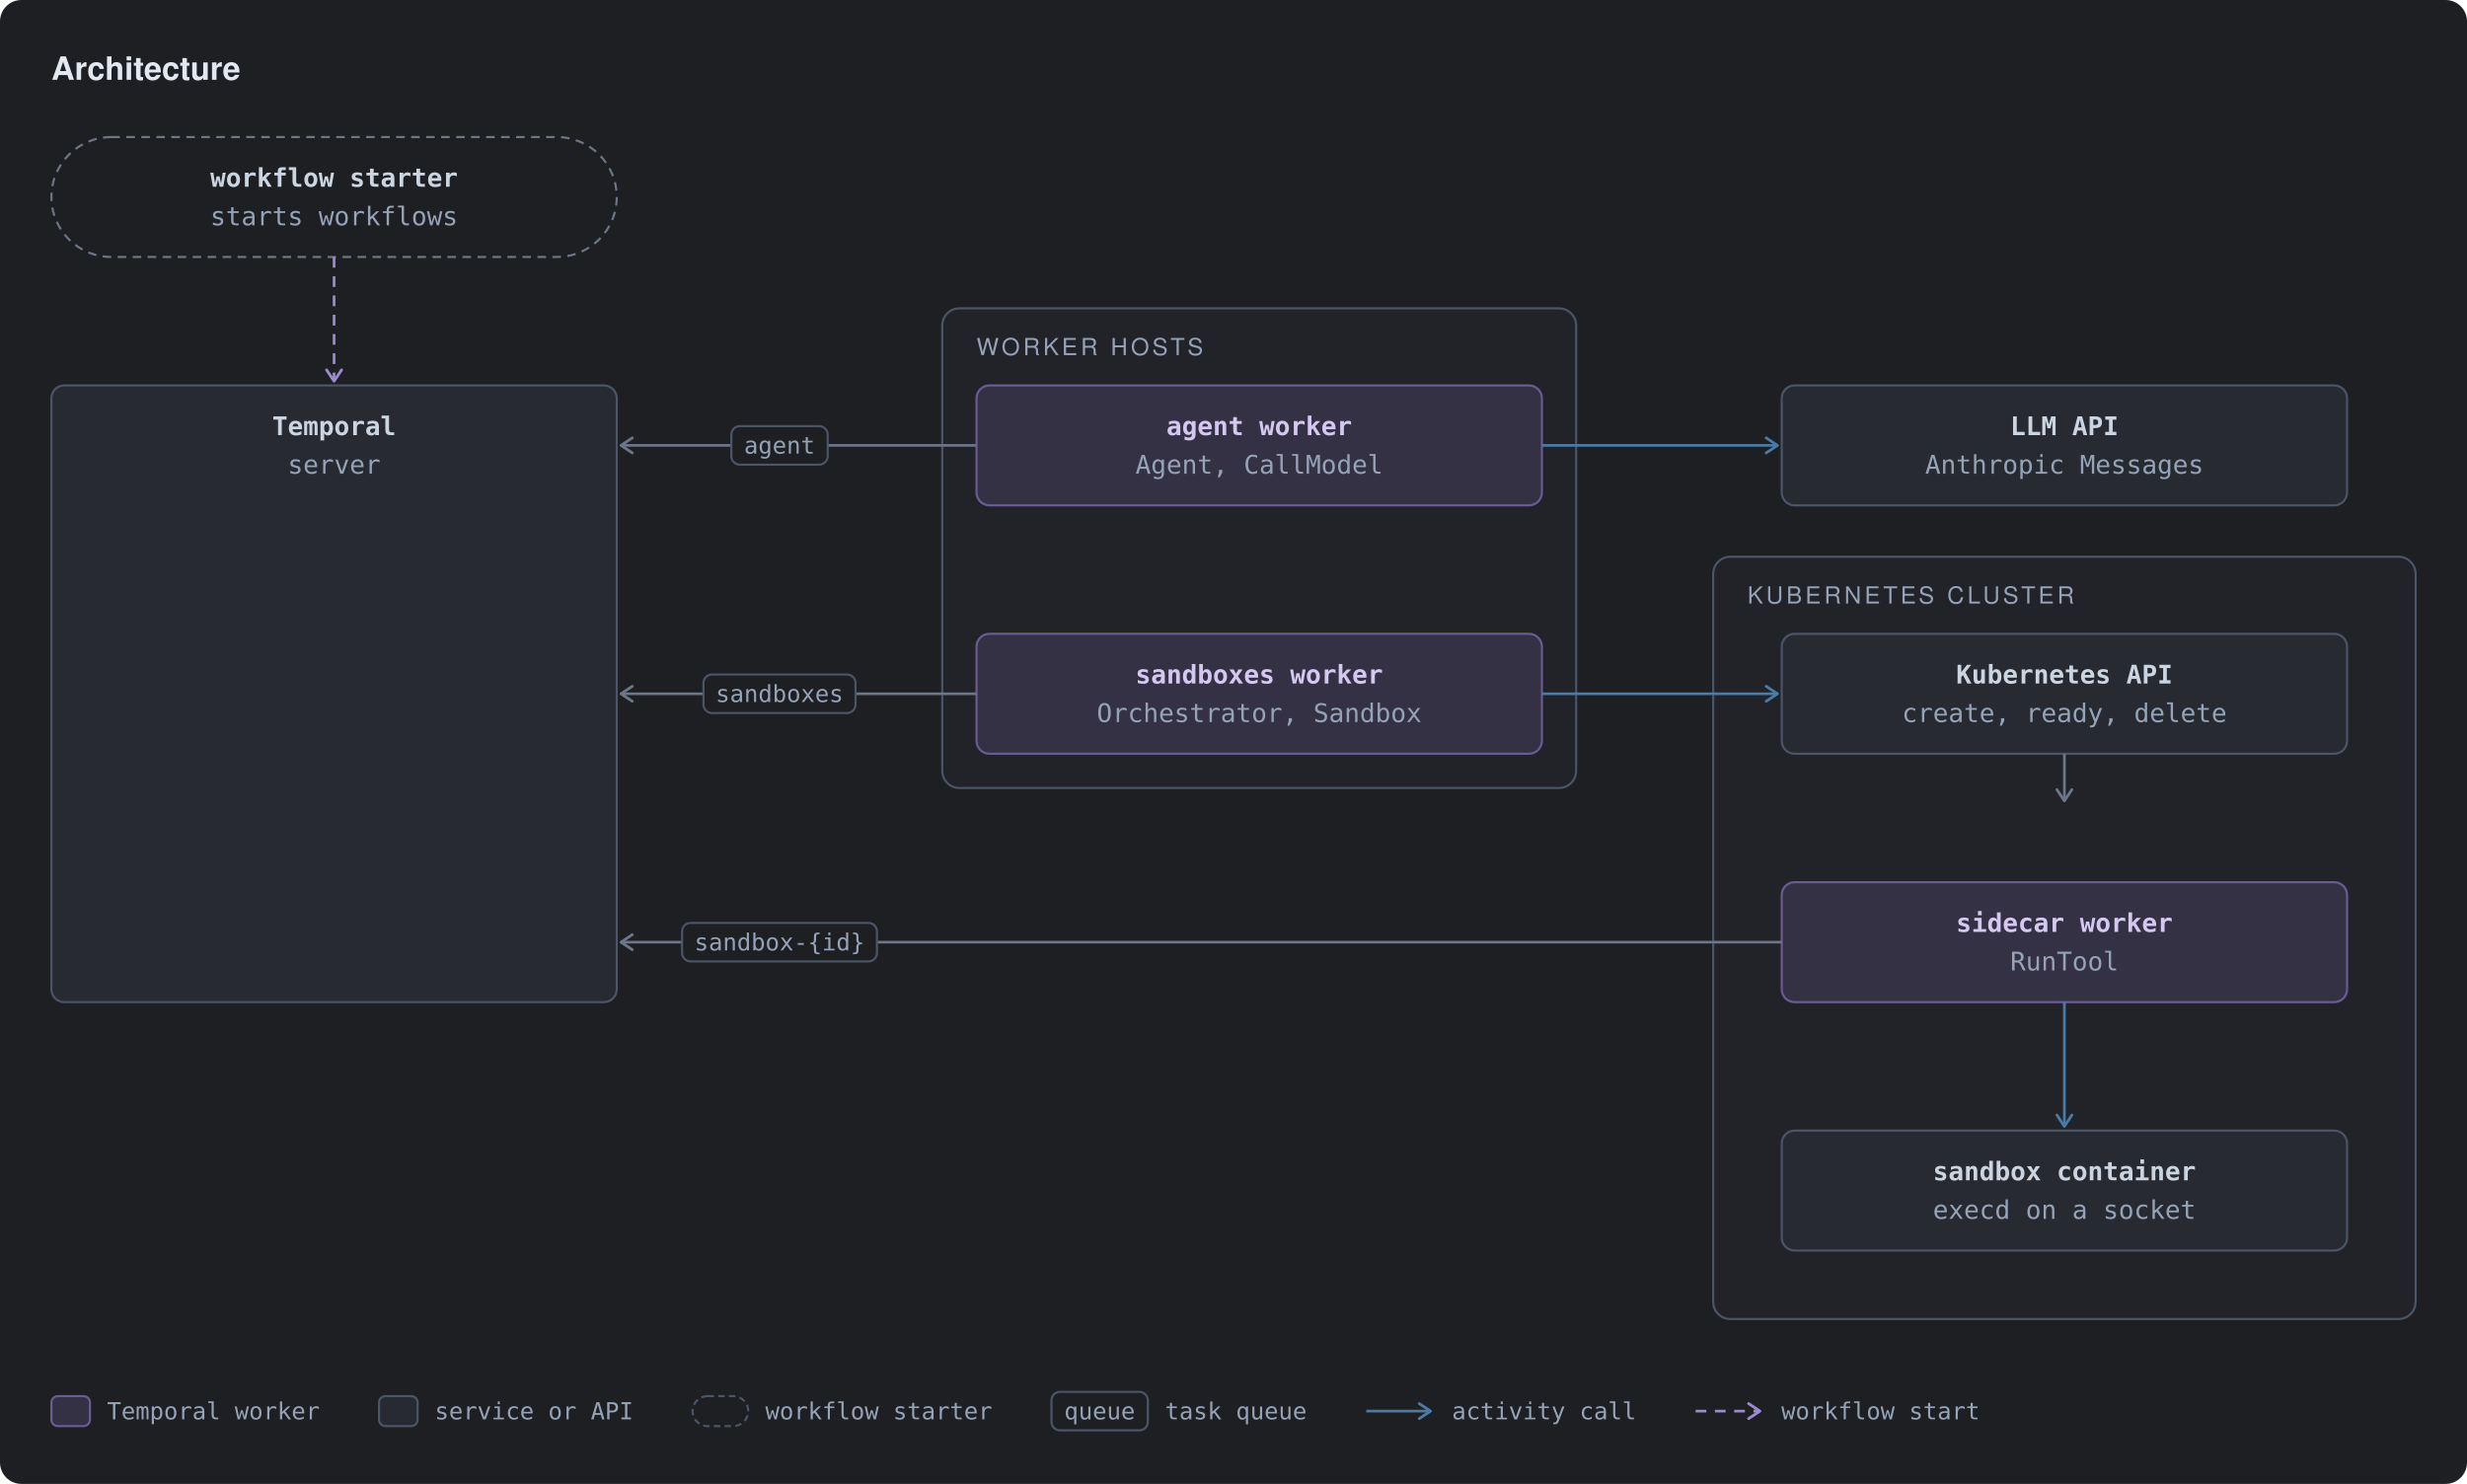
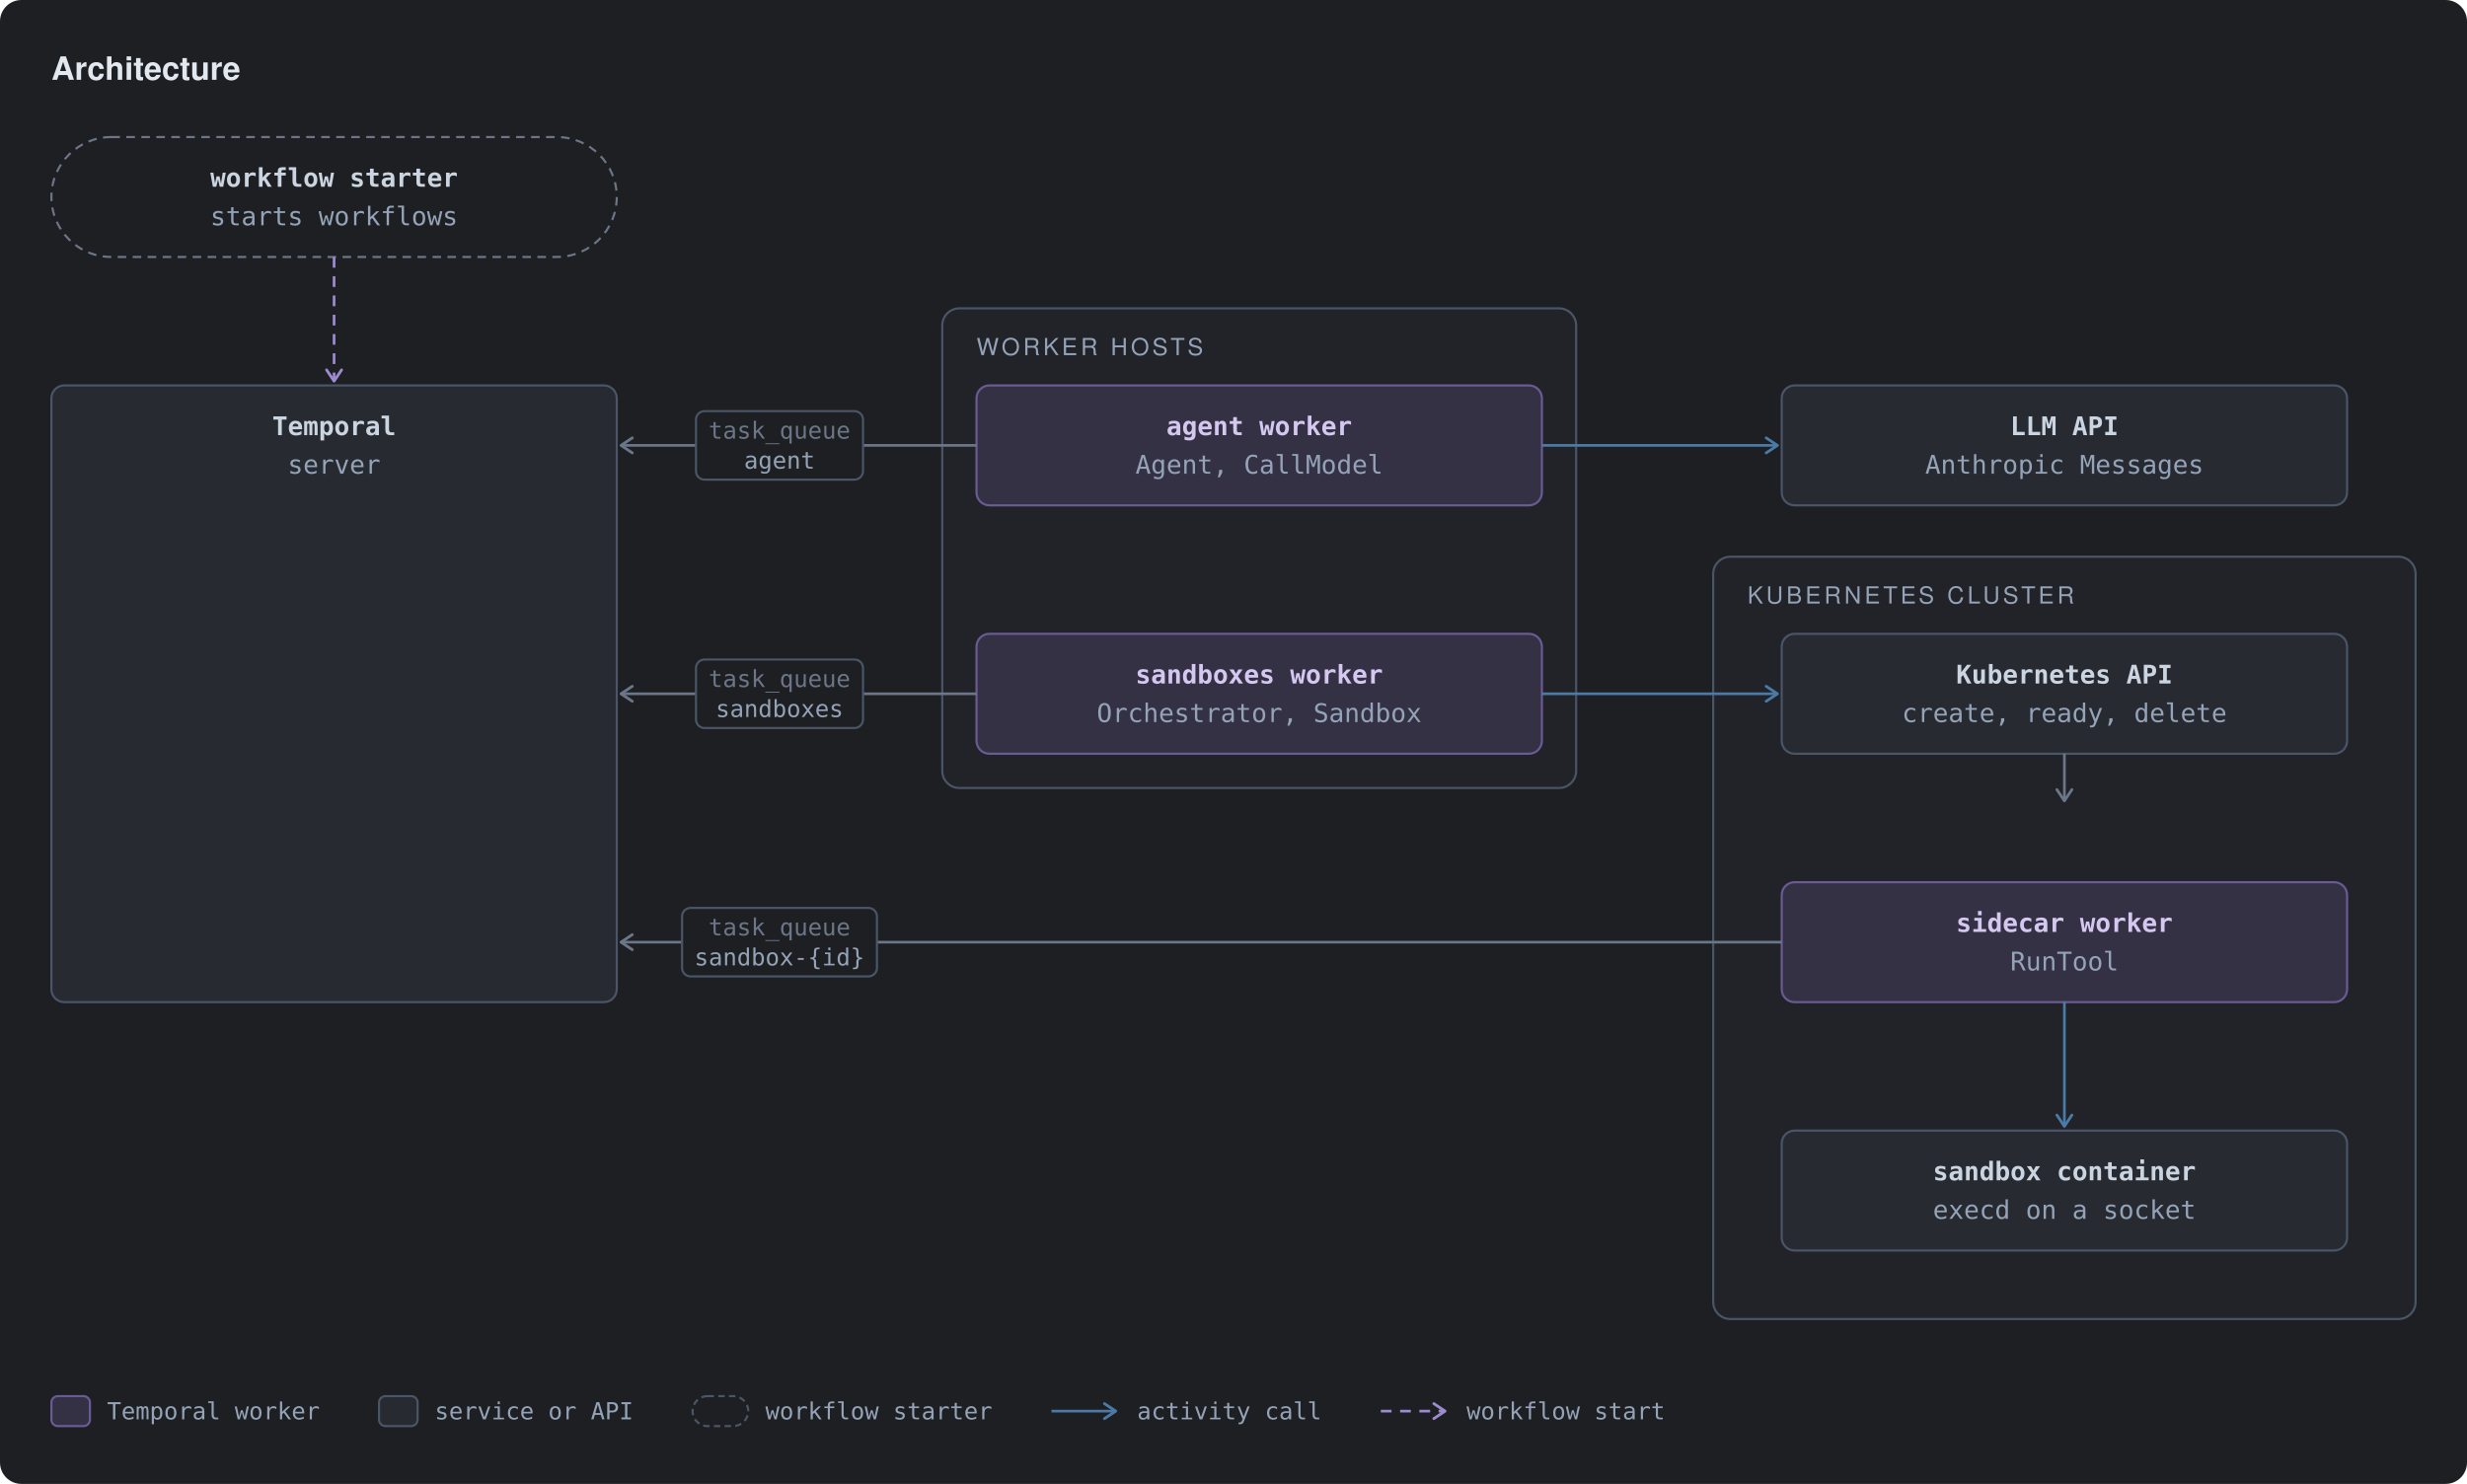
<svg xmlns="http://www.w3.org/2000/svg" width="1152" height="693" viewBox="0 0 1152 693" role="img" font-family="'SF Mono', Menlo, Consolas, monospace">
  <defs>
    <marker id="hEF9A9A" viewBox="0 0 10 10" refX="8" refY="5" markerWidth="7" markerHeight="7" orient="auto-start-reverse">
      <path d="M2 1L8 5L2 9" fill="none" stroke="#EF9A9A" stroke-width="1.5" stroke-linecap="round" stroke-linejoin="round" />
    </marker>
    <marker id="h9D8AD0" viewBox="0 0 10 10" refX="8" refY="5" markerWidth="7" markerHeight="7" orient="auto-start-reverse">
      <path d="M2 1L8 5L2 9" fill="none" stroke="#9D8AD0" stroke-width="1.5" stroke-linecap="round" stroke-linejoin="round" />
    </marker>
    <marker id="h4A7BA7" viewBox="0 0 10 10" refX="8" refY="5" markerWidth="7" markerHeight="7" orient="auto-start-reverse">
      <path d="M2 1L8 5L2 9" fill="none" stroke="#4A7BA7" stroke-width="1.5" stroke-linecap="round" stroke-linejoin="round" />
    </marker>
    <marker id="h6B7688" viewBox="0 0 10 10" refX="8" refY="5" markerWidth="7" markerHeight="7" orient="auto-start-reverse">
      <path d="M2 1L8 5L2 9" fill="none" stroke="#6B7688" stroke-width="1.5" stroke-linecap="round" stroke-linejoin="round" />
    </marker>
  </defs>
  <rect width="1152" height="693" rx="10" fill="#1e1f22" />
  <text x="24" y="32" fill="#E2E8F0" font-size="15" font-weight="600" font-family="-apple-system, 'Segoe UI', Helvetica, Arial, sans-serif" dy="0.35em">Architecture</text>
  <rect x="440" y="144" width="296" height="224" rx="8" fill="#222328" stroke="#4A5568" />
  <text x="456" y="162" fill="#94A3B8" font-size="11" letter-spacing="1.5" text-anchor="start" font-family="-apple-system, 'Segoe UI', Helvetica, Arial, sans-serif" dy="0.35em">WORKER HOSTS</text>
  <rect x="816" y="376" width="296" height="224" rx="8" fill="#222328" stroke="#4A5568" />
  <text x="832" y="394" fill="#94A3B8" font-size="11" letter-spacing="1.5" text-anchor="start" font-family="-apple-system, 'Segoe UI', Helvetica, Arial, sans-serif" dy="0.35em">POD PER SANDBOX</text>
  <rect x="800" y="260" width="328" height="356" rx="8" fill="#222328" stroke="#4A5568" />
  <text x="816" y="278" fill="#94A3B8" font-size="11" letter-spacing="1.5" text-anchor="start" font-family="-apple-system, 'Segoe UI', Helvetica, Arial, sans-serif" dy="0.35em">KUBERNETES CLUSTER</text>
  <rect x="24" y="64" width="264" height="56" rx="28.0" fill="none" stroke="#6B7688" stroke-dasharray="4 3" />
  <text x="156.0" y="83" fill="#CBD5E1" font-size="12" font-weight="700" text-anchor="middle" dy="0.35em">workflow starter</text>
  <text x="156.0" y="101" fill="#94A3B8" font-size="12" text-anchor="middle" dy="0.35em">starts workflows</text>
  <rect x="24" y="180" width="264" height="288" rx="6" fill="#272a30" stroke="#4A5568" />
  <text x="156.0" y="199" fill="#CBD5E1" font-size="12" font-weight="700" text-anchor="middle" dy="0.35em">Temporal</text>
  <text x="156.0" y="217" fill="#94A3B8" font-size="12" text-anchor="middle" dy="0.35em">server</text>
  <rect x="456" y="180" width="264" height="56" rx="6" fill="#353144" stroke="#6B5B95" />
  <text x="588.0" y="199" fill="#D4C8F0" font-size="12" font-weight="700" text-anchor="middle" dy="0.35em">agent worker</text>
  <text x="588.0" y="217" fill="#94A3B8" font-size="12" text-anchor="middle" dy="0.35em">Agent, CallModel</text>
  <rect x="456" y="296" width="264" height="56" rx="6" fill="#353144" stroke="#6B5B95" />
  <text x="588.0" y="315" fill="#D4C8F0" font-size="12" font-weight="700" text-anchor="middle" dy="0.35em">sandboxes worker</text>
  <text x="588.0" y="333" fill="#94A3B8" font-size="12" text-anchor="middle" dy="0.35em">Orchestrator, Sandbox</text>
  <rect x="832" y="180" width="264" height="56" rx="6" fill="#272a30" stroke="#4A5568" />
  <text x="964.0" y="199" fill="#CBD5E1" font-size="12" font-weight="700" text-anchor="middle" dy="0.35em">LLM API</text>
  <text x="964.0" y="217" fill="#94A3B8" font-size="12" text-anchor="middle" dy="0.35em">Anthropic Messages</text>
  <rect x="832" y="296" width="264" height="56" rx="6" fill="#272a30" stroke="#4A5568" />
  <text x="964.0" y="315" fill="#CBD5E1" font-size="12" font-weight="700" text-anchor="middle" dy="0.35em">Kubernetes API</text>
  <text x="964.0" y="333" fill="#94A3B8" font-size="12" text-anchor="middle" dy="0.35em">create, ready, delete</text>
  <rect x="832" y="412" width="264" height="56" rx="6" fill="#353144" stroke="#6B5B95" />
  <text x="964.0" y="431" fill="#D4C8F0" font-size="12" font-weight="700" text-anchor="middle" dy="0.35em">sidecar worker</text>
  <text x="964.0" y="449" fill="#94A3B8" font-size="12" text-anchor="middle" dy="0.35em">RunTool</text>
  <rect x="832" y="528" width="264" height="56" rx="6" fill="#272a30" stroke="#4A5568" />
  <text x="964.0" y="547" fill="#CBD5E1" font-size="12" font-weight="700" text-anchor="middle" dy="0.35em">sandbox container</text>
  <text x="964.0" y="565" fill="#94A3B8" font-size="12" text-anchor="middle" dy="0.35em">execd on a socket</text>
  <path d="M156.0 120 V178" fill="none" stroke="#9D8AD0" stroke-width="1.25" stroke-dasharray="5 4" marker-end="url(#h9D8AD0)" />
  <path d="M456 208.0 H290" fill="none" stroke="#6B7688" stroke-width="1.25" marker-end="url(#h6B7688)" />
-   <rect x="341.5" y="199.0" width="45" height="18" rx="4" fill="#1e1f22" stroke="#4A5568" />
-   <text x="364.0" y="208.0" fill="#94A3B8" font-size="11" text-anchor="middle" dy="0.35em">agent</text>
+   <rect x="325.0" y="192.0" width="78" height="32" rx="4" fill="#1e1f22" stroke="#4A5568" />
+   <text x="364.0" y="201.0" fill="#6B7688" font-size="11" text-anchor="middle" dy="0.35em">task_queue</text>
+   <text x="364.0" y="215.0" fill="#94A3B8" font-size="11" text-anchor="middle" dy="0.35em">agent</text>
  <path d="M456 324.0 H290" fill="none" stroke="#6B7688" stroke-width="1.25" marker-end="url(#h6B7688)" />
-   <rect x="328.5" y="315.0" width="71" height="18" rx="4" fill="#1e1f22" stroke="#4A5568" />
-   <text x="364.0" y="324.0" fill="#94A3B8" font-size="11" text-anchor="middle" dy="0.35em">sandboxes</text>
+   <rect x="325.0" y="308.0" width="78" height="32" rx="4" fill="#1e1f22" stroke="#4A5568" />
+   <text x="364.0" y="317.0" fill="#6B7688" font-size="11" text-anchor="middle" dy="0.35em">task_queue</text>
+   <text x="364.0" y="331.0" fill="#94A3B8" font-size="11" text-anchor="middle" dy="0.35em">sandboxes</text>
  <path d="M832 440.0 H290" fill="none" stroke="#6B7688" stroke-width="1.25" marker-end="url(#h6B7688)" />
-   <rect x="318.5" y="431.0" width="91" height="18" rx="4" fill="#1e1f22" stroke="#4A5568" />
-   <text x="364.0" y="440.0" fill="#94A3B8" font-size="11" text-anchor="middle" dy="0.35em">sandbox-{id}</text>
+   <rect x="318.5" y="424.0" width="91" height="32" rx="4" fill="#1e1f22" stroke="#4A5568" />
+   <text x="364.0" y="433.0" fill="#6B7688" font-size="11" text-anchor="middle" dy="0.35em">task_queue</text>
+   <text x="364.0" y="447.0" fill="#94A3B8" font-size="11" text-anchor="middle" dy="0.35em">sandbox-{id}</text>
  <path d="M720 208.0 H830" fill="none" stroke="#4A7BA7" stroke-width="1.25" marker-end="url(#h4A7BA7)" />
  <path d="M720 324.0 H830" fill="none" stroke="#4A7BA7" stroke-width="1.25" marker-end="url(#h4A7BA7)" />
  <path d="M964.0 352 V374" fill="none" stroke="#6B7688" stroke-width="1.25" marker-end="url(#h6B7688)" />
  <path d="M964.0 468 V526" fill="none" stroke="#4A7BA7" stroke-width="1.25" marker-end="url(#h4A7BA7)" />
  <rect x="24" y="652" width="18" height="14" rx="3" fill="#353144" stroke="#6B5B95" />
  <text x="50" y="659" fill="#94A3B8" font-size="11" dy="0.35em">Temporal worker</text>
  <rect x="177.0" y="652" width="18" height="14" rx="3" fill="#272a30" stroke="#4A5568" />
  <text x="203.0" y="659" fill="#94A3B8" font-size="11" dy="0.35em">service or API</text>
  <rect x="323.4" y="652" width="26" height="14" rx="7" fill="none" stroke="#4A5568" stroke-dasharray="3 2" />
  <text x="357.4" y="659" fill="#94A3B8" font-size="11" dy="0.35em">workflow starter</text>
-   <rect x="491.0" y="650" width="45" height="18" rx="4" fill="#1e1f22" stroke="#4A5568" />
-   <text x="513.5" y="659" fill="#94A3B8" font-size="11" text-anchor="middle" dy="0.35em">queue</text>
-   <text x="544.0" y="659" fill="#94A3B8" font-size="11" dy="0.35em">task queue</text>
-   <path d="M638.0 659 H668.0" fill="none" stroke="#4A7BA7" stroke-width="1.25" marker-end="url(#h4A7BA7)" />
-   <text x="678.0" y="659" fill="#94A3B8" font-size="11" dy="0.35em">activity call</text>
-   <path d="M791.8 659 H821.8" fill="none" stroke="#9D8AD0" stroke-width="1.25" stroke-dasharray="5 4" marker-end="url(#h9D8AD0)" />
-   <text x="831.8" y="659" fill="#94A3B8" font-size="11" dy="0.35em">workflow start</text>
+   <path d="M491.0 659 H521.0" fill="none" stroke="#4A7BA7" stroke-width="1.25" marker-end="url(#h4A7BA7)" />
+   <text x="531.0" y="659" fill="#94A3B8" font-size="11" dy="0.35em">activity call</text>
+   <path d="M644.8 659 H674.8" fill="none" stroke="#9D8AD0" stroke-width="1.25" stroke-dasharray="5 4" marker-end="url(#h9D8AD0)" />
+   <text x="684.8" y="659" fill="#94A3B8" font-size="11" dy="0.35em">workflow start</text>
</svg>
